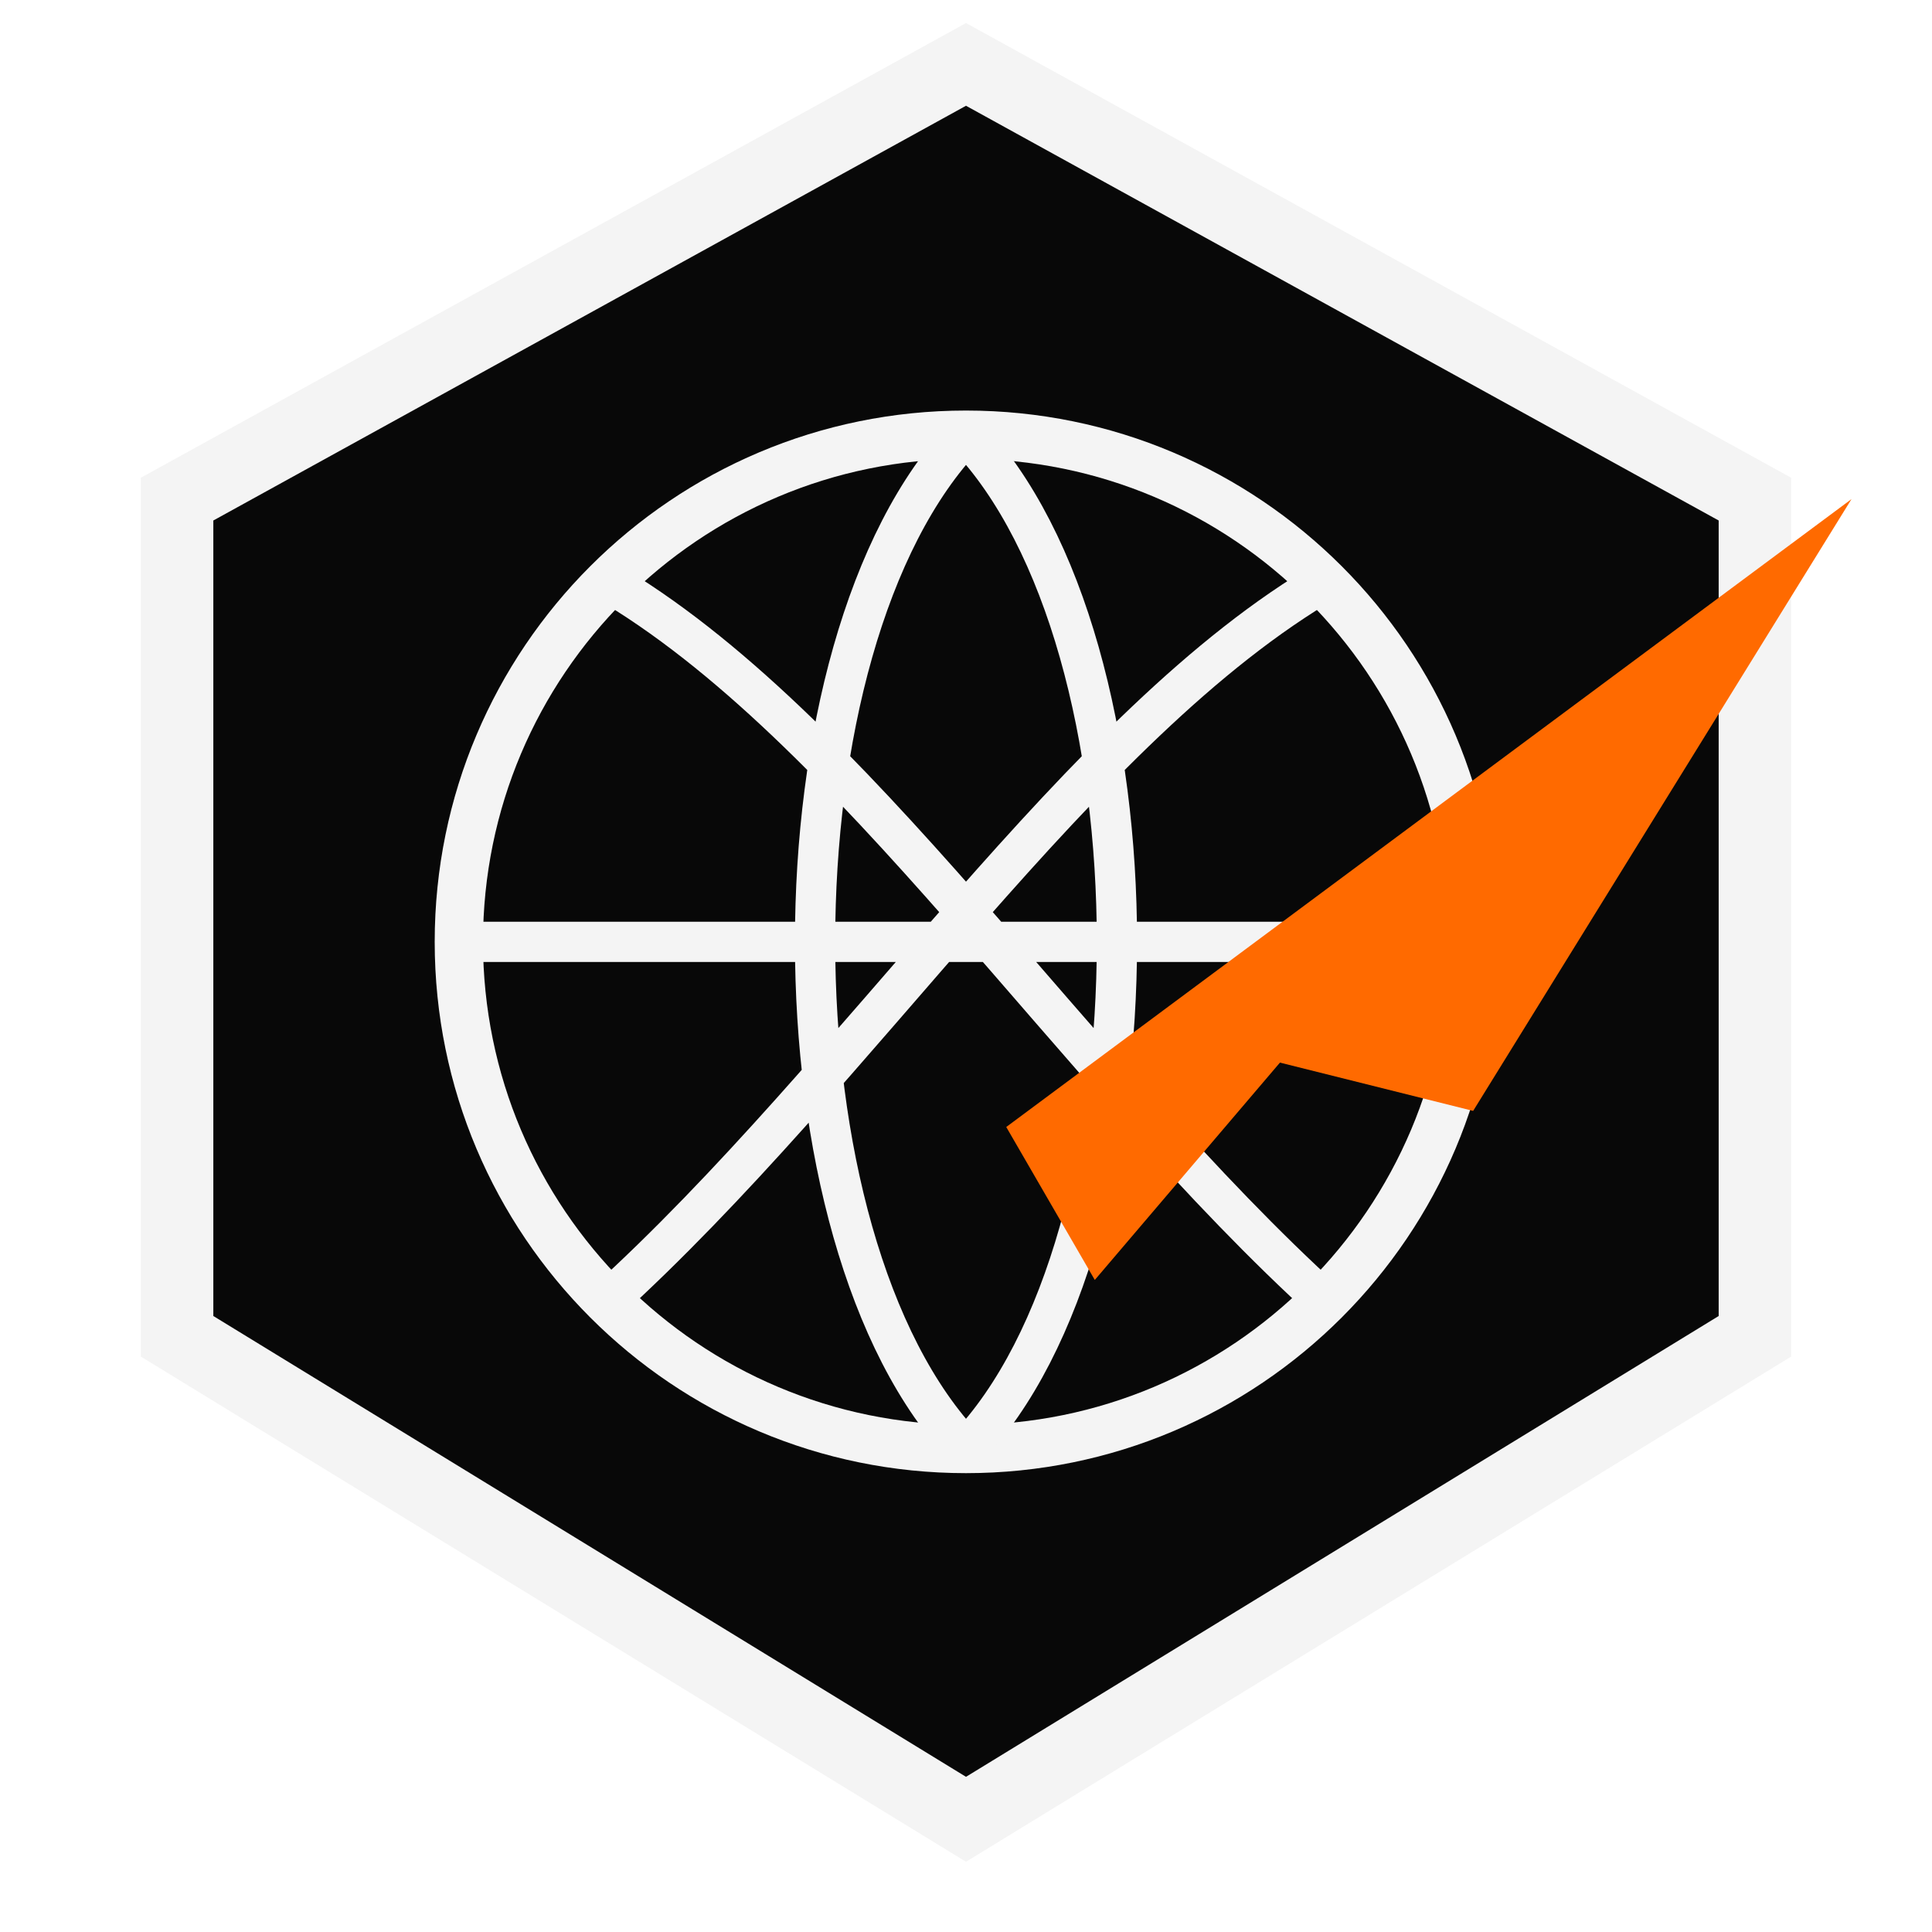
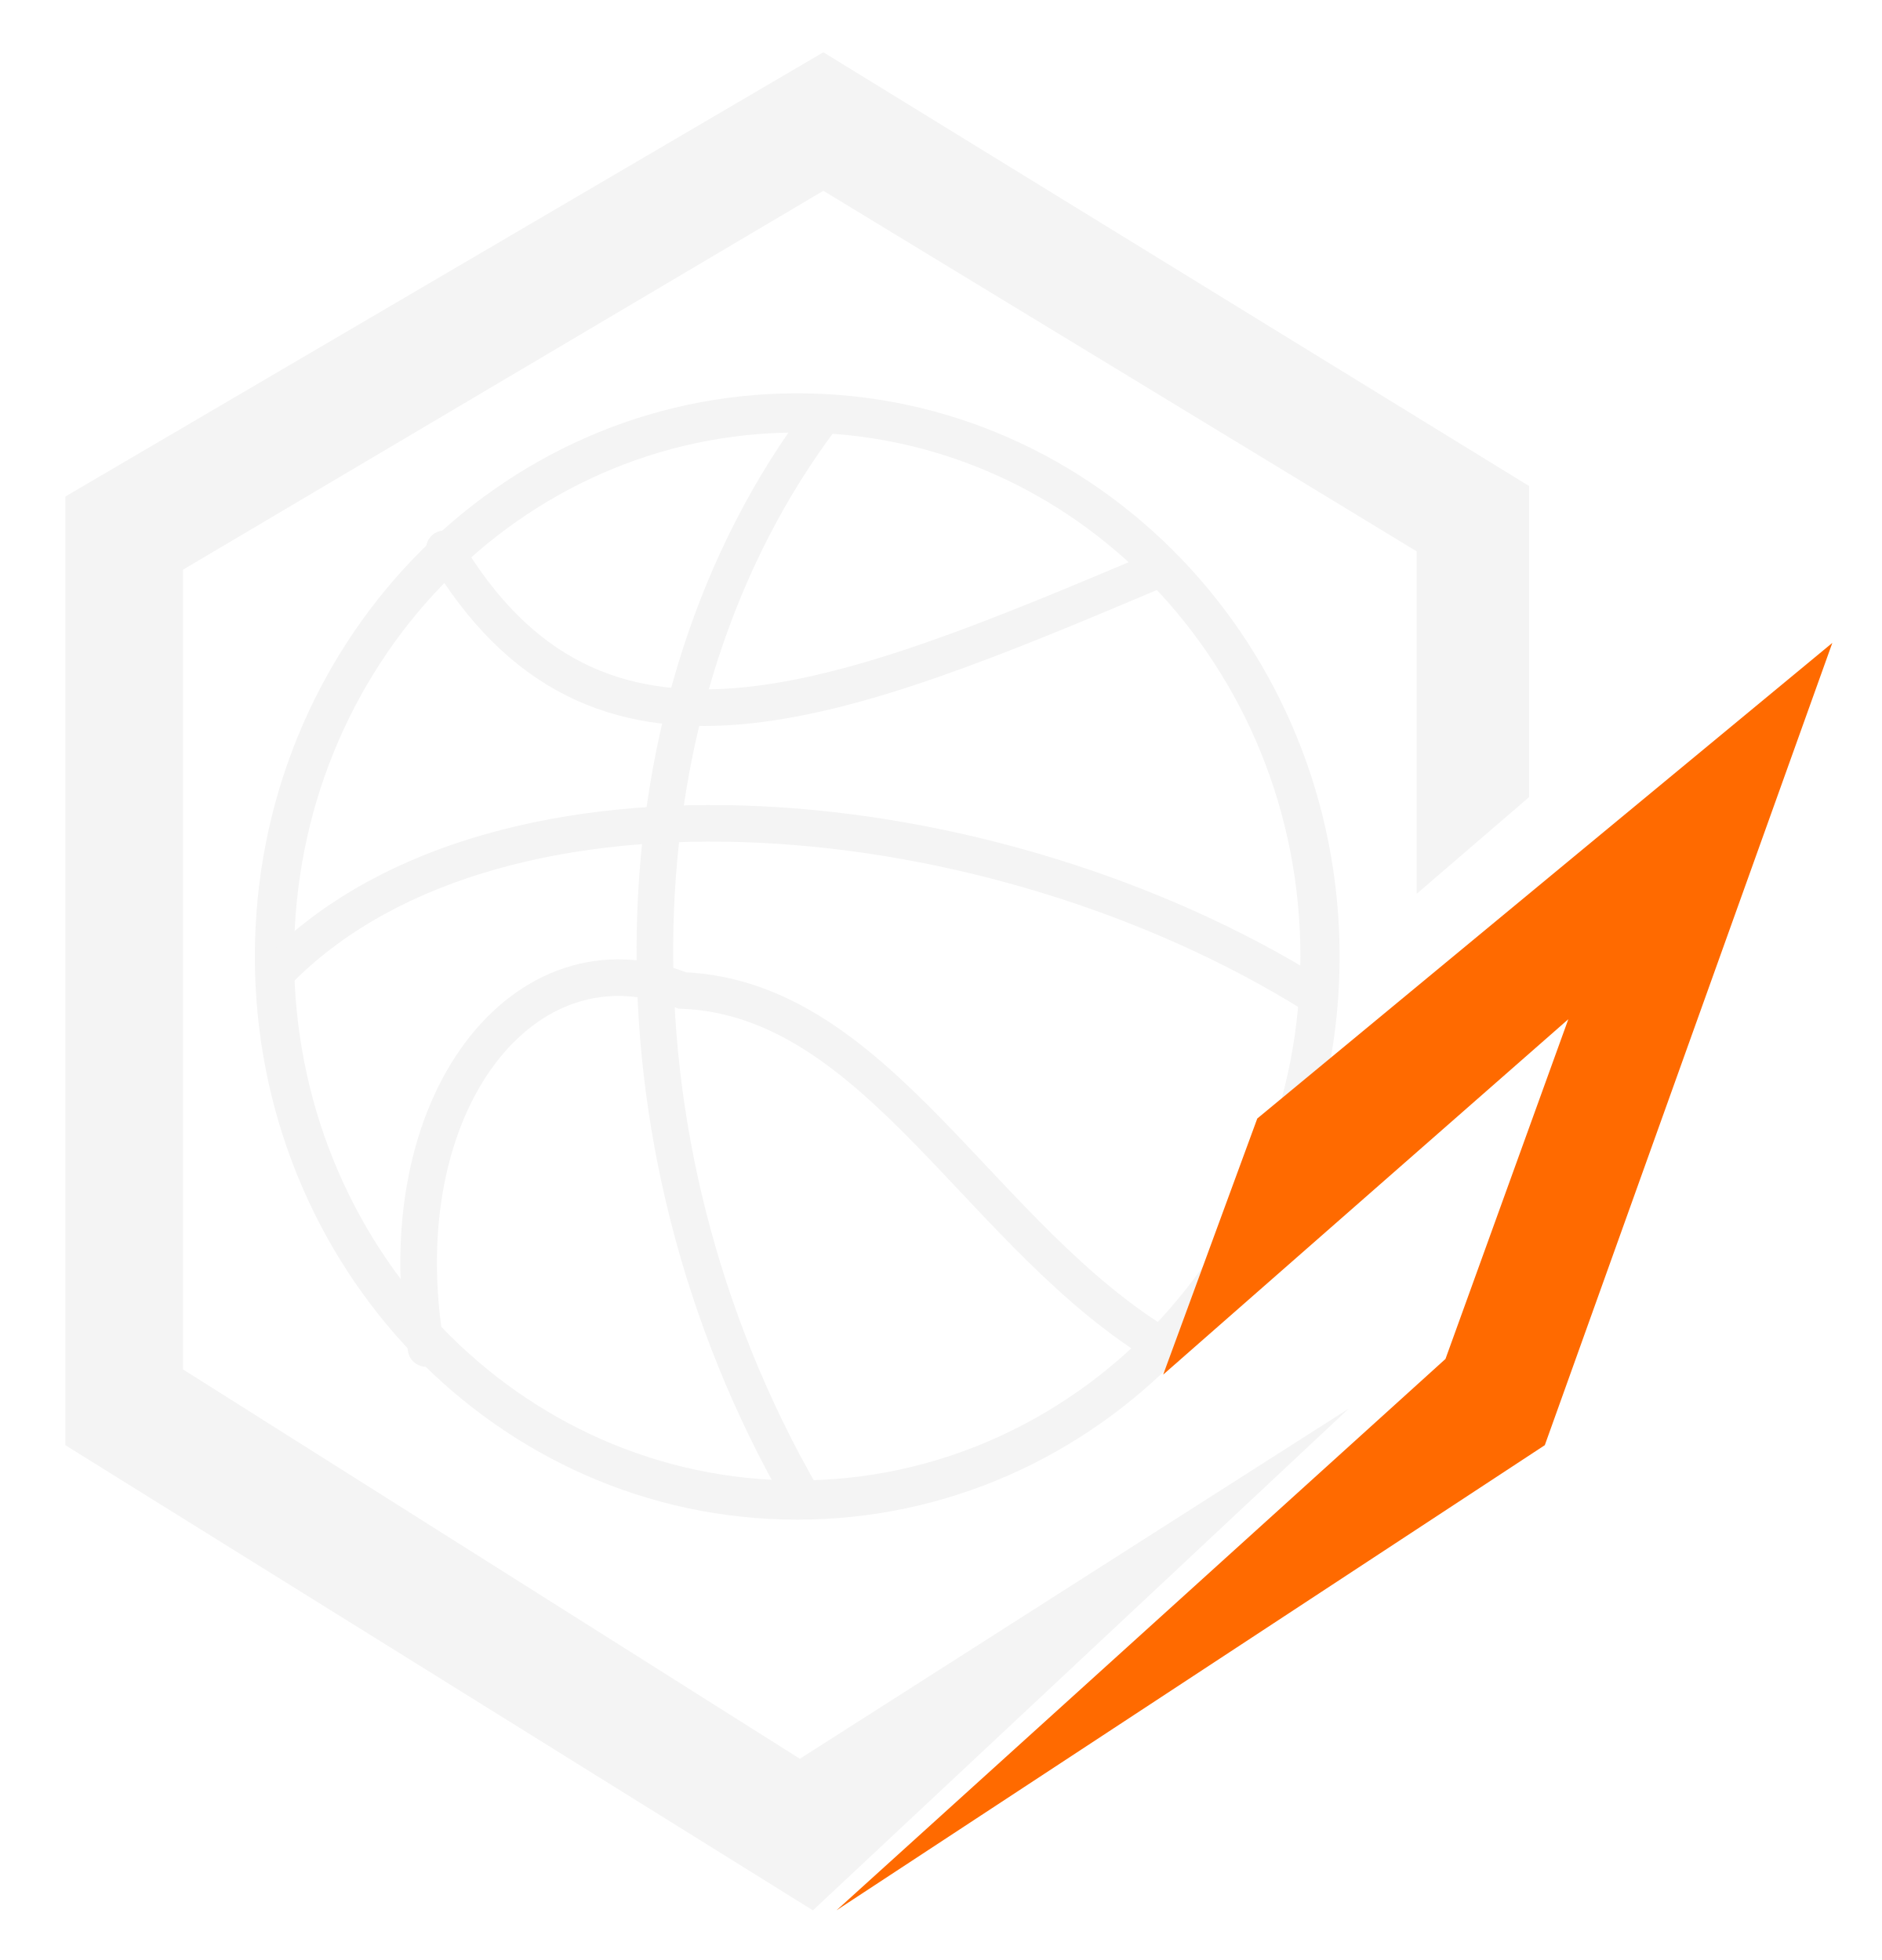
- <svg xmlns="http://www.w3.org/2000/svg" viewBox="0 0 240 240" role="img" aria-labelledby="title">
-   <path d="M120 8 218 62 218 166 120 226 22 166 22 62Z" fill="#080808" stroke="#f4f4f4" stroke-width="9" stroke-linejoin="miter" />
-   <circle cx="120" cy="117" r="63" fill="none" stroke="#f4f4f4" stroke-width="6" />
-   <path d="M57 117h126M120 54c-25 26-25 100 0 126M120 54c25 26 25 100 0 126M75 72c31 18 58 61 90 90M165 72c-31 18-58 61-90 90" fill="none" stroke="#f4f4f4" stroke-width="5" />
-   <path d="m125 140 105-78-47 76-24-6-23 27Z" fill="#ff6a00" />
+ <svg xmlns="http://www.w3.org/2000/svg" viewBox="190 240 720 750" role="img" aria-label="HoopCheck shield and orange arrow">
+   <path d="M505 260 775 426 775 545 732 582 732 451 505 313 260 458 260 764 496 913 706 779 501 971 215 793 215 430Z" fill="#F4F4F4" stroke="none" />
+   <ellipse cx="495" cy="606" rx="200" ry="208" fill="none" stroke="#F4F4F4" stroke-width="15" />
+   <path d="M360 450 C418 548 510 510 633 458" fill="none" stroke="#F4F4F4" stroke-width="14" stroke-linecap="round" />
+   <path d="M505 399 C423 507 418 676 497 813" fill="none" stroke="#F4F4F4" stroke-width="14" stroke-linecap="round" />
+   <path d="M298 610 C382 527 570 544 693 621" fill="none" stroke="#F4F4F4" stroke-width="14" stroke-linecap="round" />
+   <path d="M353 756 C337 662 391 595 451 619 C526 622 565 714 636 756" fill="none" stroke="#F4F4F4" stroke-width="14" stroke-linecap="round" />
+   <path d="M891 486 781 793 510 971 743 760 790 630 635 766 671 668Z" fill="#FF6A00" stroke="none" />
</svg>
